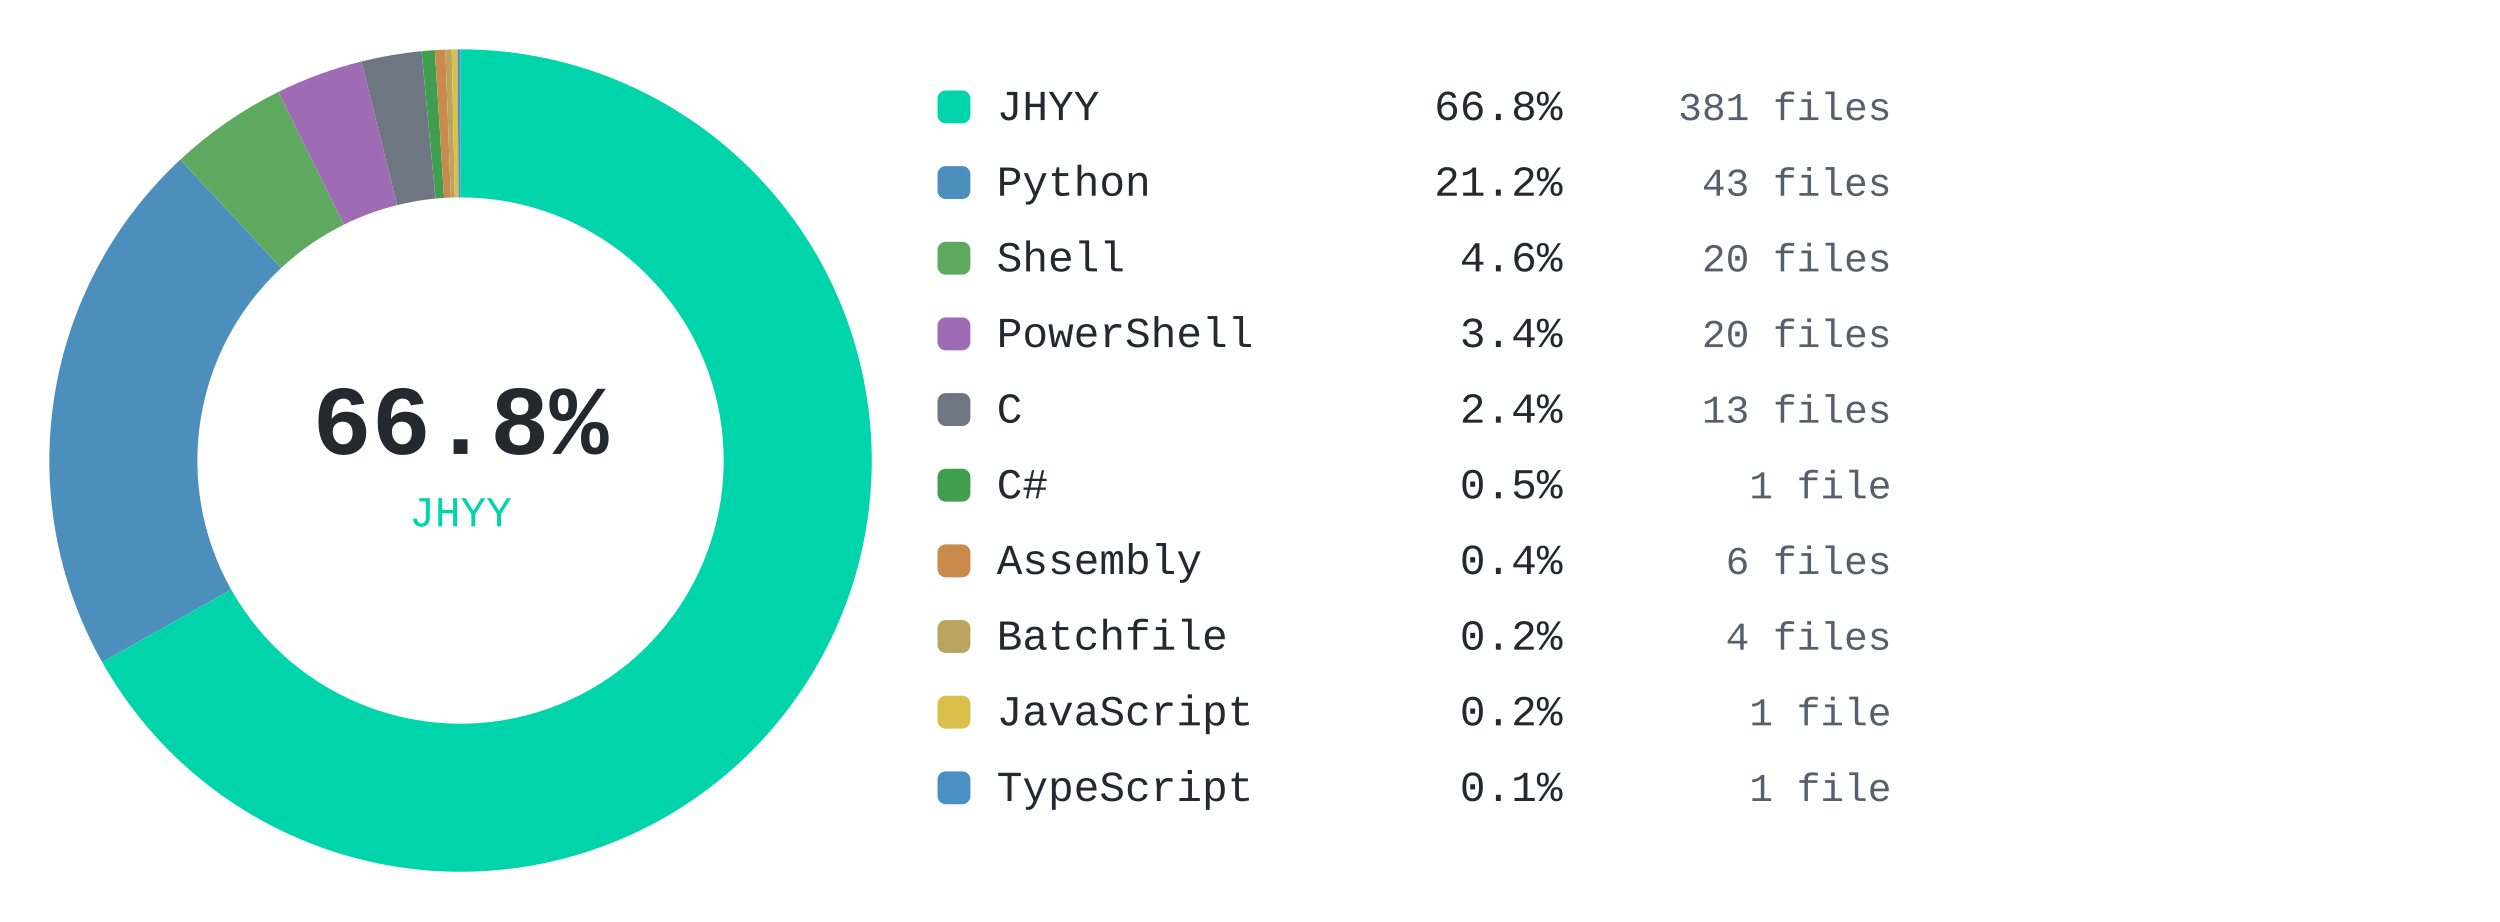
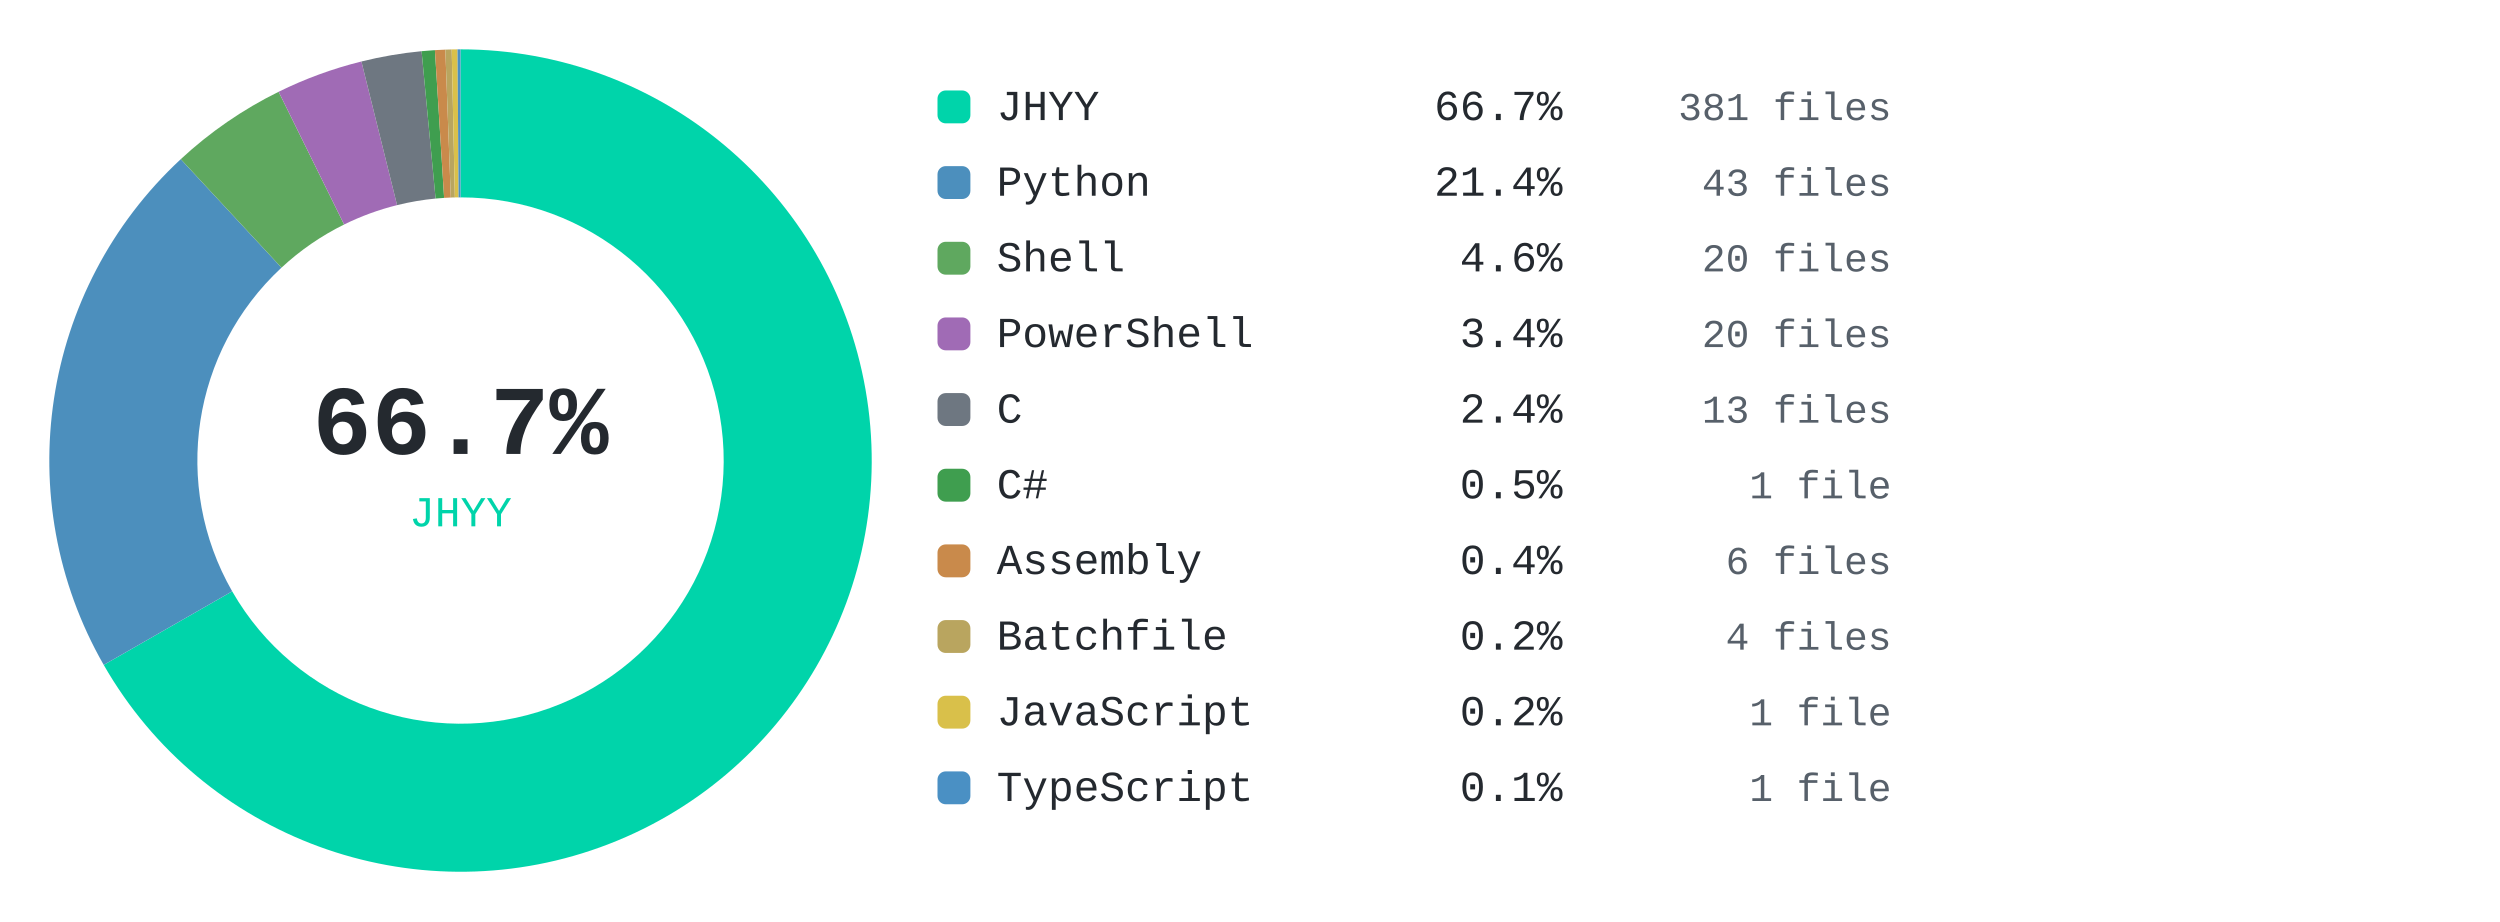
<svg xmlns="http://www.w3.org/2000/svg" width="760" height="280" viewBox="0 0 760 280" role="img" aria-label="Language composition by code lines">
-   <path d="M 140.00 15.00 A 125.0 125.0 0 1 1 31.06 201.29 L 70.28 179.23 A 80.0 80.0 0 1 0 140.00 60.00 Z" fill="#00d4aa" />
-   <path d="M 31.06 201.29 A 125.0 125.0 0 0 1 54.83 48.51 L 85.49 81.45 A 80.0 80.0 0 0 0 70.28 179.23 Z" fill="#4c8fbd" />
-   <path d="M 54.83 48.51 A 125.0 125.0 0 0 1 84.61 27.94 L 104.55 68.28 A 80.0 80.0 0 0 0 85.49 81.45 Z" fill="#5fa85f" />
-   <path d="M 84.61 27.94 A 125.0 125.0 0 0 1 109.81 18.70 L 120.68 62.37 A 80.0 80.0 0 0 0 104.55 68.28 Z" fill="#a06bb5" />
-   <path d="M 109.81 18.70 A 125.0 125.0 0 0 1 128.14 15.56 L 132.41 60.36 A 80.0 80.0 0 0 0 120.68 62.37 Z" fill="#6e7781" />
-   <path d="M 128.14 15.56 A 125.0 125.0 0 0 1 132.19 15.24 L 135.00 60.16 A 80.0 80.0 0 0 0 132.41 60.36 Z" fill="#3f9e4f" />
-   <path d="M 132.19 15.24 A 125.0 125.0 0 0 1 135.37 15.09 L 137.04 60.05 A 80.0 80.0 0 0 0 135.00 60.16 Z" fill="#c98a4b" />
-   <path d="M 135.37 15.09 A 125.0 125.0 0 0 1 137.31 15.03 L 138.28 60.02 A 80.0 80.0 0 0 0 137.04 60.05 Z" fill="#b9a55f" />
-   <path d="M 137.31 15.03 A 125.0 125.0 0 0 1 139.08 15.00 L 139.41 60.00 A 80.0 80.0 0 0 0 138.28 60.02 Z" fill="#d9c04a" />
+   <path d="M 140.00 15.00 A 125.0 125.0 0 1 1 31.53 202.13 L 70.58 179.76 A 80.0 80.0 0 1 0 140.00 60.00 Z" fill="#00d4aa" />
+   <path d="M 31.53 202.13 A 125.0 125.0 0 0 1 54.95 48.39 L 85.57 81.37 A 80.0 80.0 0 0 0 70.58 179.76 Z" fill="#4c8fbd" />
+   <path d="M 54.95 48.39 A 125.0 125.0 0 0 1 84.70 27.90 L 104.61 68.25 A 80.0 80.0 0 0 0 85.57 81.37 Z" fill="#5fa85f" />
+   <path d="M 84.70 27.90 A 125.0 125.0 0 0 1 109.87 18.69 L 120.71 62.36 A 80.0 80.0 0 0 0 104.61 68.25 Z" fill="#a06bb5" />
+   <path d="M 109.87 18.69 A 125.0 125.0 0 0 1 128.16 15.56 L 132.42 60.36 A 80.0 80.0 0 0 0 120.71 62.36 Z" fill="#6e7781" />
+   <path d="M 128.16 15.56 A 125.0 125.0 0 0 1 132.21 15.24 L 135.01 60.16 A 80.0 80.0 0 0 0 132.42 60.36 Z" fill="#3f9e4f" />
+   <path d="M 132.21 15.24 A 125.0 125.0 0 0 1 135.38 15.09 L 137.04 60.05 A 80.0 80.0 0 0 0 135.01 60.16 Z" fill="#c98a4b" />
+   <path d="M 135.38 15.09 A 125.0 125.0 0 0 1 137.32 15.03 L 138.28 60.02 A 80.0 80.0 0 0 0 137.04 60.05 Z" fill="#b9a55f" />
+   <path d="M 137.32 15.03 A 125.0 125.0 0 0 1 139.08 15.00 L 139.41 60.00 A 80.0 80.0 0 0 0 138.28 60.02 Z" fill="#d9c04a" />
  <path d="M 139.08 15.00 A 125.0 125.0 0 0 1 140.00 15.00 L 140.00 60.00 A 80.0 80.0 0 0 0 139.41 60.00 Z" fill="#4a90c4" />
-   <text x="140.0" y="138.0" font-family="SFMono-Regular,Consolas,Liberation Mono,monospace" font-size="30" font-weight="700" fill="#24292f" text-anchor="middle">66.8%</text>
+   <text x="140.0" y="138.0" font-family="SFMono-Regular,Consolas,Liberation Mono,monospace" font-size="30" font-weight="700" fill="#24292f" text-anchor="middle">66.7%</text>
  <text x="140.0" y="160.0" font-family="SFMono-Regular,Consolas,Liberation Mono,monospace" font-size="13" fill="#00d4aa" text-anchor="middle">JHYY</text>
  <rect x="285" y="27.5" width="10" height="10" rx="2.5" fill="#00d4aa" />
  <text x="303" y="36.5" font-family="SFMono-Regular,Consolas,Liberation Mono,monospace" font-size="13" fill="#24292f">JHYY</text>
-   <text x="475" y="36.5" font-family="SFMono-Regular,Consolas,Liberation Mono,monospace" font-size="13" fill="#24292f" text-anchor="end">66.8%</text>
+   <text x="475" y="36.5" font-family="SFMono-Regular,Consolas,Liberation Mono,monospace" font-size="13" fill="#24292f" text-anchor="end">66.7%</text>
  <text x="575" y="36.5" font-family="SFMono-Regular,Consolas,Liberation Mono,monospace" font-size="12" fill="#57606a" text-anchor="end">381 files</text>
  <rect x="285" y="50.5" width="10" height="10" rx="2.5" fill="#4c8fbd" />
  <text x="303" y="59.5" font-family="SFMono-Regular,Consolas,Liberation Mono,monospace" font-size="13" fill="#24292f">Python</text>
-   <text x="475" y="59.5" font-family="SFMono-Regular,Consolas,Liberation Mono,monospace" font-size="13" fill="#24292f" text-anchor="end">21.2%</text>
+   <text x="475" y="59.5" font-family="SFMono-Regular,Consolas,Liberation Mono,monospace" font-size="13" fill="#24292f" text-anchor="end">21.4%</text>
  <text x="575" y="59.5" font-family="SFMono-Regular,Consolas,Liberation Mono,monospace" font-size="12" fill="#57606a" text-anchor="end">43 files</text>
  <rect x="285" y="73.5" width="10" height="10" rx="2.5" fill="#5fa85f" />
  <text x="303" y="82.5" font-family="SFMono-Regular,Consolas,Liberation Mono,monospace" font-size="13" fill="#24292f">Shell</text>
  <text x="475" y="82.5" font-family="SFMono-Regular,Consolas,Liberation Mono,monospace" font-size="13" fill="#24292f" text-anchor="end">4.6%</text>
  <text x="575" y="82.5" font-family="SFMono-Regular,Consolas,Liberation Mono,monospace" font-size="12" fill="#57606a" text-anchor="end">20 files</text>
  <rect x="285" y="96.5" width="10" height="10" rx="2.5" fill="#a06bb5" />
  <text x="303" y="105.5" font-family="SFMono-Regular,Consolas,Liberation Mono,monospace" font-size="13" fill="#24292f">PowerShell</text>
  <text x="475" y="105.5" font-family="SFMono-Regular,Consolas,Liberation Mono,monospace" font-size="13" fill="#24292f" text-anchor="end">3.4%</text>
  <text x="575" y="105.5" font-family="SFMono-Regular,Consolas,Liberation Mono,monospace" font-size="12" fill="#57606a" text-anchor="end">20 files</text>
  <rect x="285" y="119.5" width="10" height="10" rx="2.5" fill="#6e7781" />
  <text x="303" y="128.5" font-family="SFMono-Regular,Consolas,Liberation Mono,monospace" font-size="13" fill="#24292f">C</text>
  <text x="475" y="128.5" font-family="SFMono-Regular,Consolas,Liberation Mono,monospace" font-size="13" fill="#24292f" text-anchor="end">2.4%</text>
  <text x="575" y="128.5" font-family="SFMono-Regular,Consolas,Liberation Mono,monospace" font-size="12" fill="#57606a" text-anchor="end">13 files</text>
  <rect x="285" y="142.5" width="10" height="10" rx="2.5" fill="#3f9e4f" />
  <text x="303" y="151.5" font-family="SFMono-Regular,Consolas,Liberation Mono,monospace" font-size="13" fill="#24292f">C#</text>
  <text x="475" y="151.5" font-family="SFMono-Regular,Consolas,Liberation Mono,monospace" font-size="13" fill="#24292f" text-anchor="end">0.5%</text>
  <text x="575" y="151.5" font-family="SFMono-Regular,Consolas,Liberation Mono,monospace" font-size="12" fill="#57606a" text-anchor="end">1 file</text>
  <rect x="285" y="165.5" width="10" height="10" rx="2.5" fill="#c98a4b" />
  <text x="303" y="174.5" font-family="SFMono-Regular,Consolas,Liberation Mono,monospace" font-size="13" fill="#24292f">Assembly</text>
  <text x="475" y="174.5" font-family="SFMono-Regular,Consolas,Liberation Mono,monospace" font-size="13" fill="#24292f" text-anchor="end">0.4%</text>
  <text x="575" y="174.5" font-family="SFMono-Regular,Consolas,Liberation Mono,monospace" font-size="12" fill="#57606a" text-anchor="end">6 files</text>
  <rect x="285" y="188.5" width="10" height="10" rx="2.5" fill="#b9a55f" />
  <text x="303" y="197.5" font-family="SFMono-Regular,Consolas,Liberation Mono,monospace" font-size="13" fill="#24292f">Batchfile</text>
  <text x="475" y="197.5" font-family="SFMono-Regular,Consolas,Liberation Mono,monospace" font-size="13" fill="#24292f" text-anchor="end">0.2%</text>
  <text x="575" y="197.5" font-family="SFMono-Regular,Consolas,Liberation Mono,monospace" font-size="12" fill="#57606a" text-anchor="end">4 files</text>
  <rect x="285" y="211.5" width="10" height="10" rx="2.5" fill="#d9c04a" />
  <text x="303" y="220.5" font-family="SFMono-Regular,Consolas,Liberation Mono,monospace" font-size="13" fill="#24292f">JavaScript</text>
  <text x="475" y="220.5" font-family="SFMono-Regular,Consolas,Liberation Mono,monospace" font-size="13" fill="#24292f" text-anchor="end">0.2%</text>
  <text x="575" y="220.5" font-family="SFMono-Regular,Consolas,Liberation Mono,monospace" font-size="12" fill="#57606a" text-anchor="end">1 file</text>
  <rect x="285" y="234.5" width="10" height="10" rx="2.5" fill="#4a90c4" />
  <text x="303" y="243.5" font-family="SFMono-Regular,Consolas,Liberation Mono,monospace" font-size="13" fill="#24292f">TypeScript</text>
  <text x="475" y="243.5" font-family="SFMono-Regular,Consolas,Liberation Mono,monospace" font-size="13" fill="#24292f" text-anchor="end">0.1%</text>
  <text x="575" y="243.5" font-family="SFMono-Regular,Consolas,Liberation Mono,monospace" font-size="12" fill="#57606a" text-anchor="end">1 file</text>
</svg>
